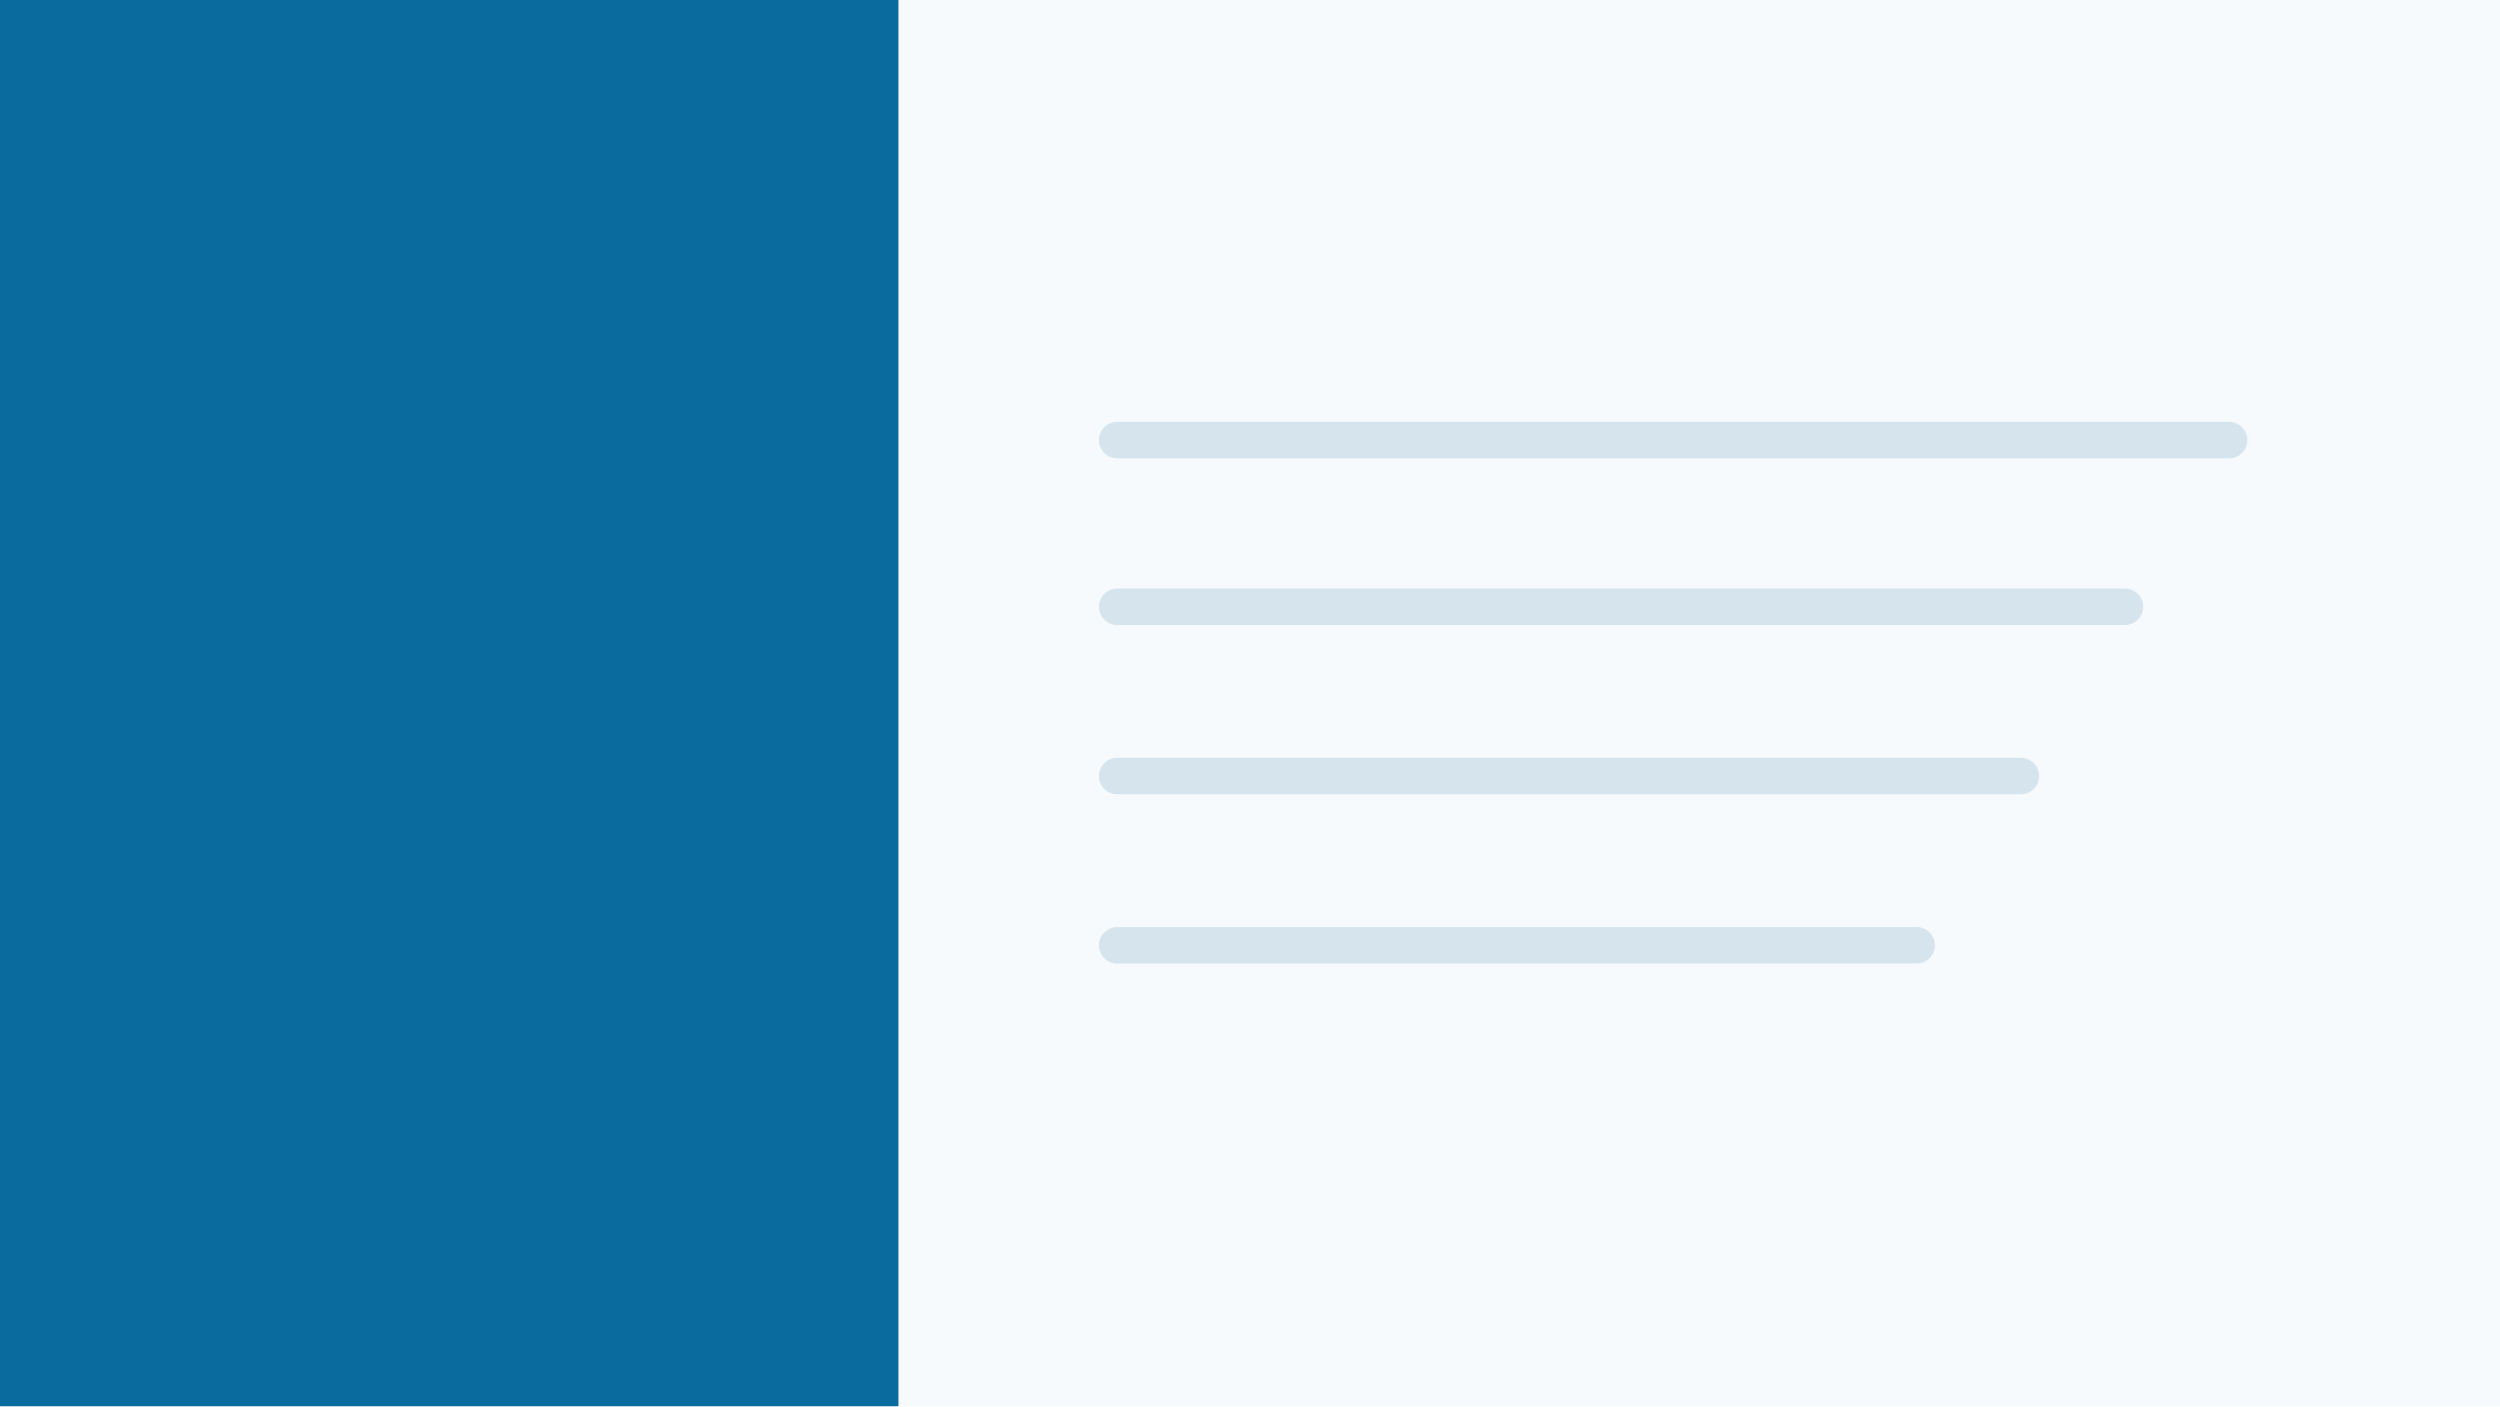
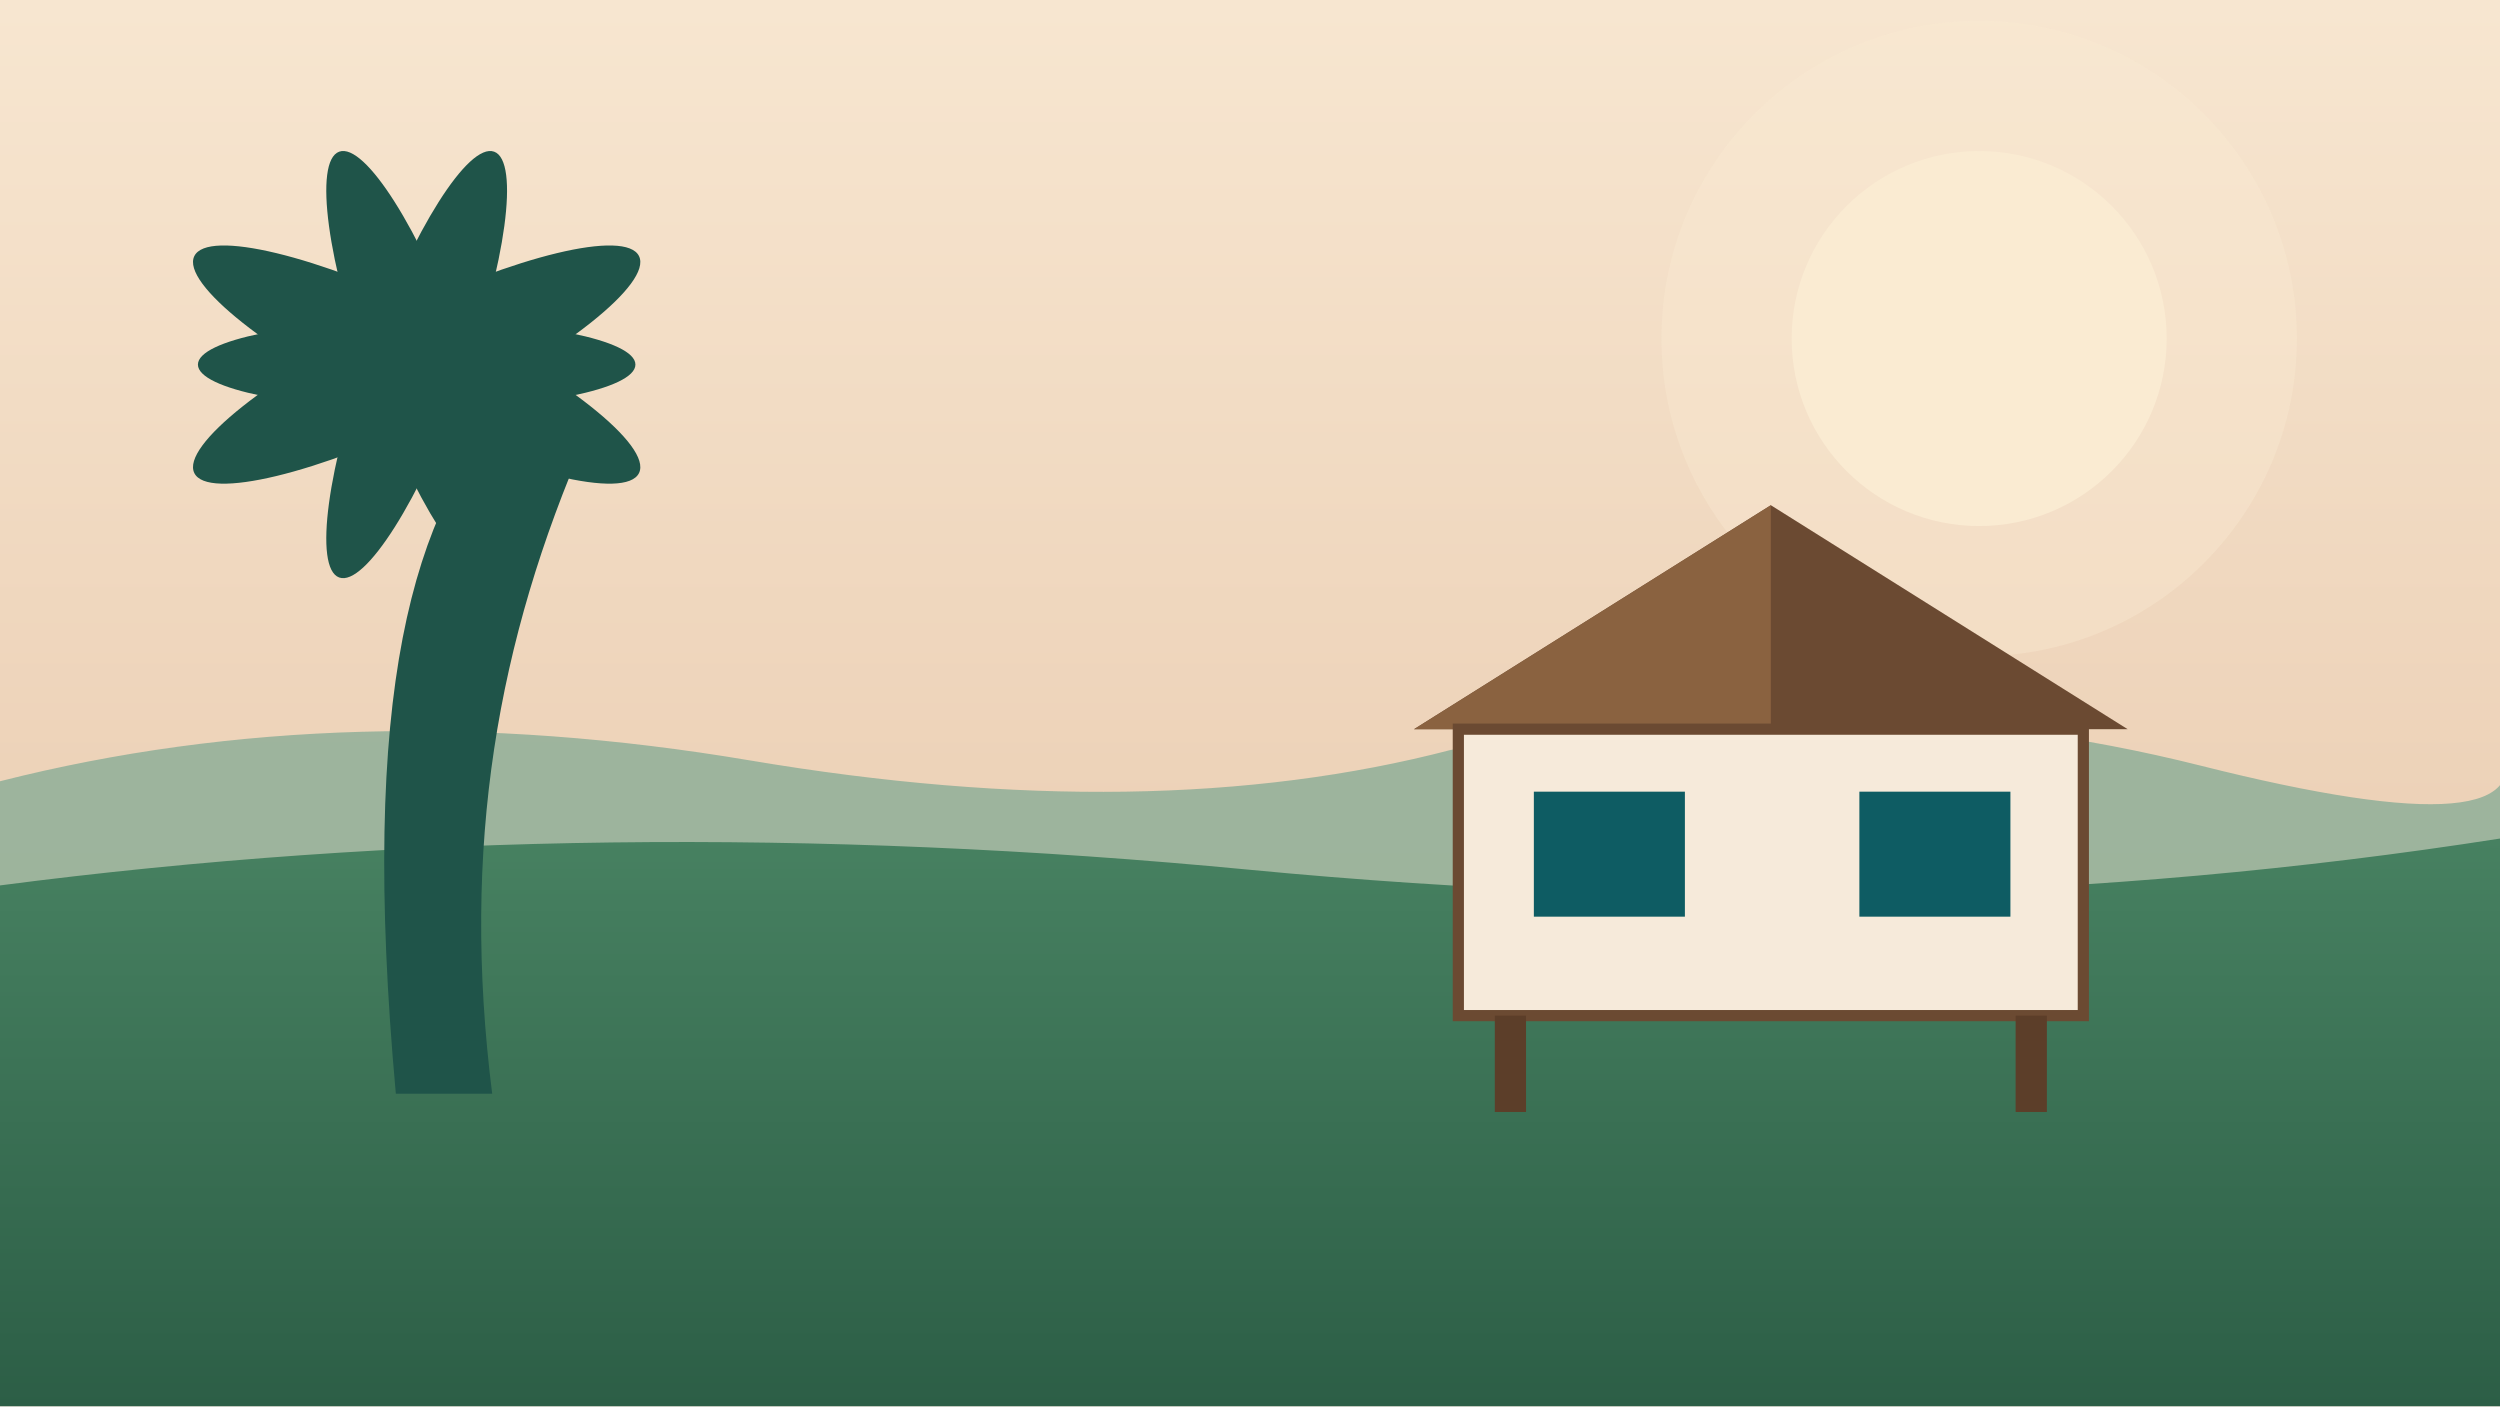
<svg xmlns="http://www.w3.org/2000/svg" viewBox="0 0 960 540" width="960" height="540" role="img" aria-label="Đi Trà Vinh mùa nào đẹp">
-   <rect width="960" height="540" fill="#F6FAFD" />
-   <rect x="0" y="0" width="345" height="540" fill="#0A6C9E" />
-   <rect x="422" y="162" width="441" height="14" rx="7" fill="#D6E4EE" />
-   <rect x="422" y="226" width="401" height="14" rx="7" fill="#D6E4EE" />
-   <rect x="422" y="291" width="361" height="14" rx="7" fill="#D6E4EE" />
-   <rect x="422" y="356" width="321" height="14" rx="7" fill="#D6E4EE" />
+   <defs>
+     <linearGradient id="troi" x1="0" y1="0" x2="0" y2="1">
+       <stop offset="0" stop-color="#F7E6D0" />
+       <stop offset="1" stop-color="#E5C3A6" />
+     </linearGradient>
+     <linearGradient id="nuoc" x1="0" y1="0" x2="0" y2="1">
+       <stop offset="0" stop-color="#2E757A" />
+       <stop offset="1" stop-color="#12484F" />
+     </linearGradient>
+     <linearGradient id="co" x1="0" y1="0" x2="0" y2="1">
+       <stop offset="0" stop-color="#478161" />
+       <stop offset="1" stop-color="#2C5E46" />
+     </linearGradient>
+   </defs>
+   <rect width="960" height="540" fill="url(#troi)" />
+   <circle cx="760" cy="130" r="122" fill="#FAEBD2" opacity=".38" />
+   <circle cx="760" cy="130" r="72" fill="#FAEBD2" />
+   <path d="M0 300 Q134 266 288 292 T557 288 Q710 260 845 294 T960 284 L960 370 L0 370Z" fill="#89AC96" opacity=".8" />
+   <path d="M0 340 Q230 310 480 334 T960 322 L960 540 L0 540Z" fill="url(#co)" />
+   <g fill="#1F5449">
+     <path d="M152 420c-14-154 6-224 45-266l28 14c-34 78-48 157-36 252z" />
+     <ellipse cx="160" cy="140" rx="95" ry="21" transform="rotate(-26 160 140)" />
+     <ellipse cx="160" cy="140" rx="95" ry="21" transform="rotate(26 160 140)" />
+     <ellipse cx="160" cy="140" rx="87" ry="19" transform="rotate(-70 160 140)" />
+     <ellipse cx="160" cy="140" rx="87" ry="19" transform="rotate(70 160 140)" />
+     <ellipse cx="160" cy="140" rx="84" ry="17" transform="rotate(0 160 140)" />
+   </g>
+   <polygon points="543,280 680,194 817,280" fill="#6B4A32" />
+   <polygon points="543,280 680,194 680,280" fill="#8A6240" />
+   <rect x="560" y="280" width="240" height="110" fill="#F6EADA" />
+   <rect x="560" y="280" width="240" height="110" fill="none" stroke="#6B4A32" stroke-width="4.3" />
+   <rect x="589" y="304" width="58" height="48" fill="#0E5C63" />
+   <rect x="714" y="304" width="58" height="48" fill="#0E5C63" />
+   <rect x="574" y="390" width="12" height="37" fill="#5C3E29" />
+   <rect x="774" y="390" width="12" height="37" fill="#5C3E29" />
</svg>
